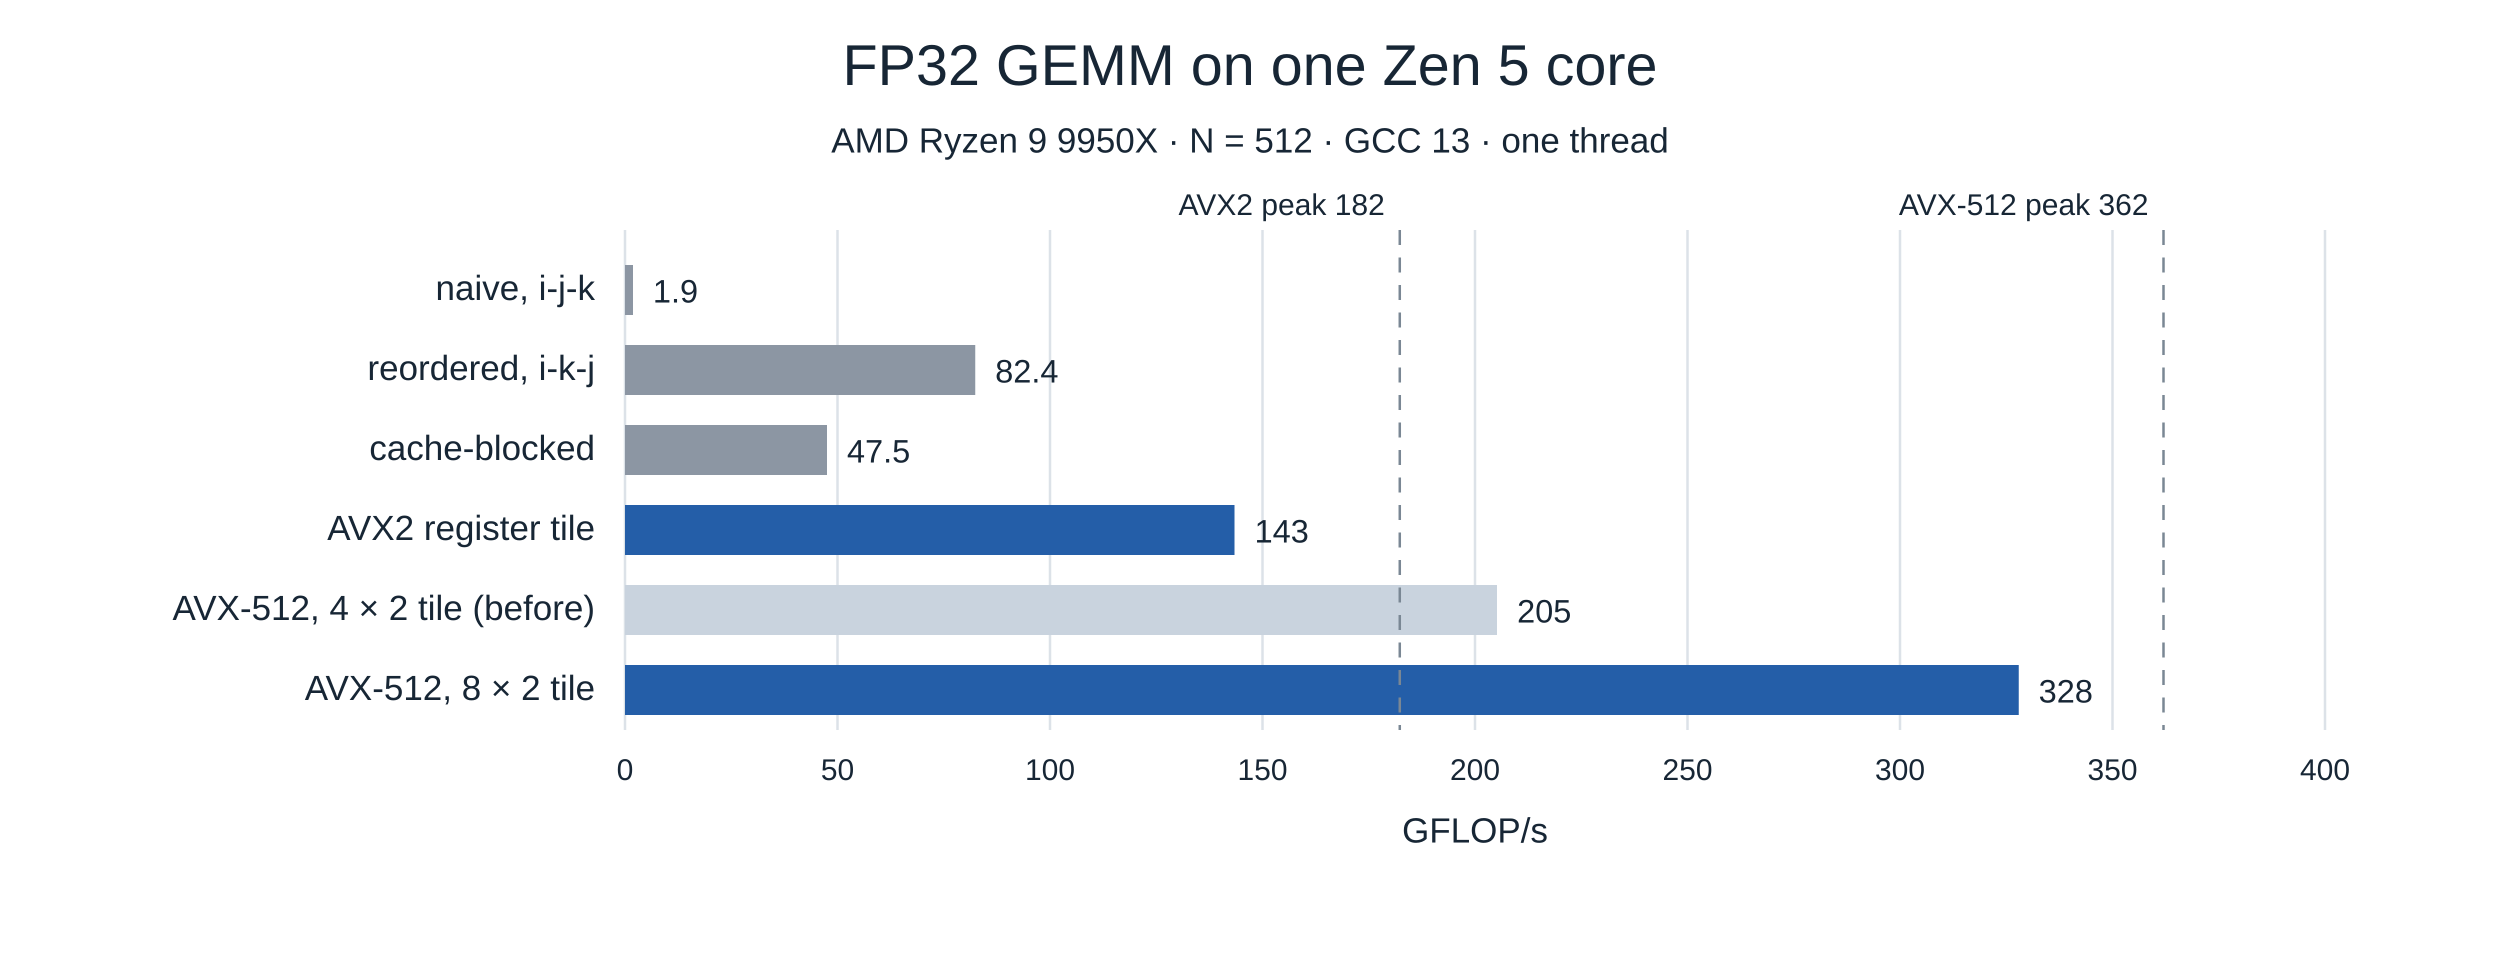
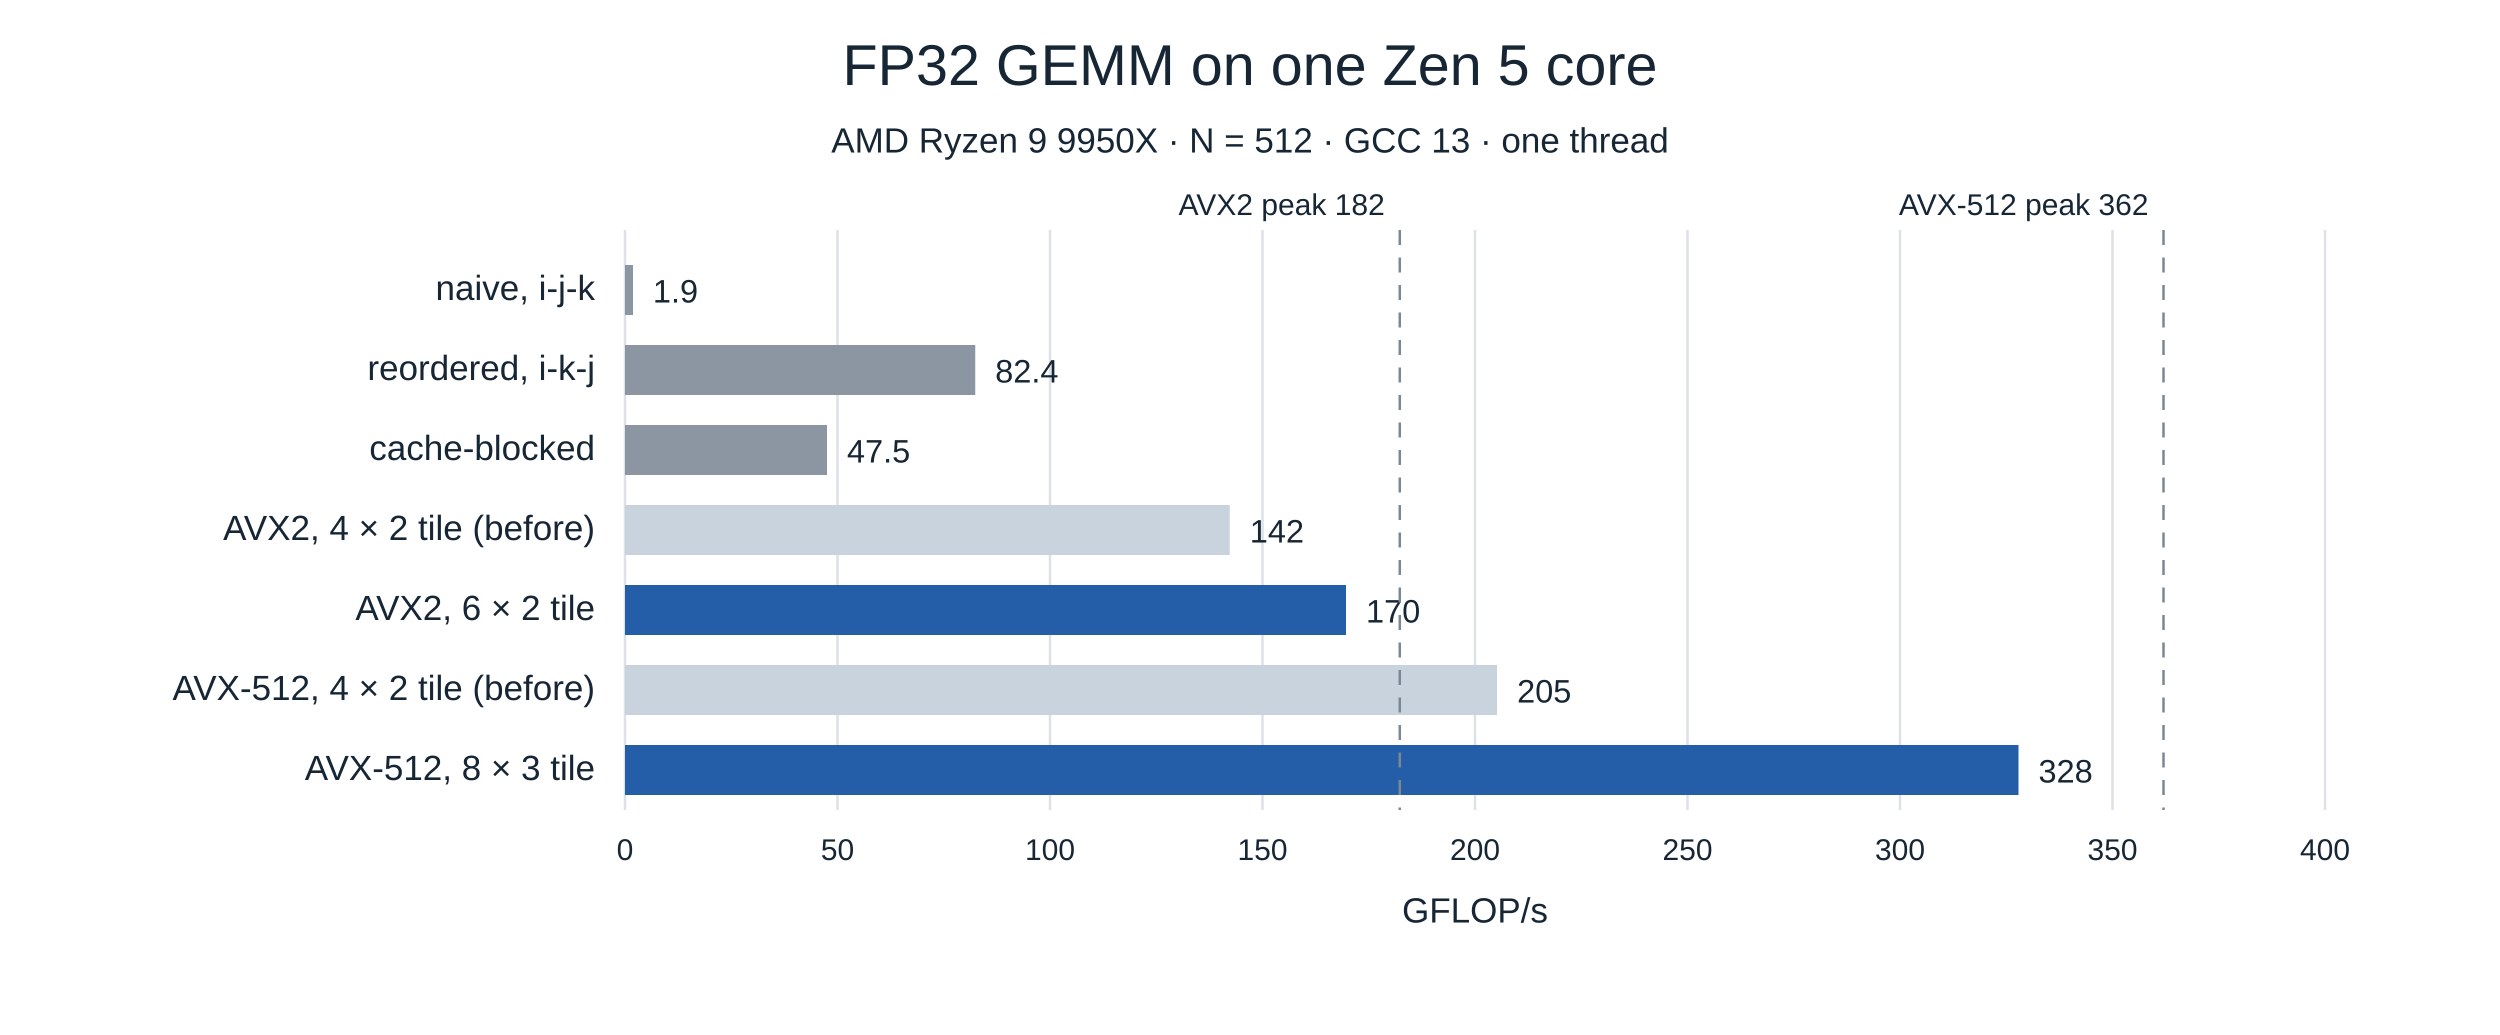
- <svg xmlns="http://www.w3.org/2000/svg" width="1000" height="382" viewBox="0 0 1000 382" role="img">
-   <rect width="1000" height="382" fill="white" />
+ <svg xmlns="http://www.w3.org/2000/svg" width="1000" height="414" viewBox="0 0 1000 414" role="img">
+   <rect width="1000" height="414" fill="white" />
  <g font-family="Arial, sans-serif" fill="#172635">
    <text x="500" y="34" font-size="23" text-anchor="middle">FP32 GEMM on one Zen 5 core</text>
    <text x="500" y="61" font-size="14" text-anchor="middle">AMD Ryzen 9 9950X · N = 512 · GCC 13 · one thread</text>
-     <path d="M 250.0 92 V 292" stroke="#dce2e8" />
-     <text x="250.0" y="312" font-size="12" text-anchor="middle">0</text>
-     <path d="M 335.0 92 V 292" stroke="#dce2e8" />
-     <text x="335.0" y="312" font-size="12" text-anchor="middle">50</text>
-     <path d="M 420.0 92 V 292" stroke="#dce2e8" />
-     <text x="420.0" y="312" font-size="12" text-anchor="middle">100</text>
-     <path d="M 505.0 92 V 292" stroke="#dce2e8" />
-     <text x="505.0" y="312" font-size="12" text-anchor="middle">150</text>
-     <path d="M 590.0 92 V 292" stroke="#dce2e8" />
-     <text x="590.0" y="312" font-size="12" text-anchor="middle">200</text>
-     <path d="M 675.0 92 V 292" stroke="#dce2e8" />
-     <text x="675.0" y="312" font-size="12" text-anchor="middle">250</text>
-     <path d="M 760.0 92 V 292" stroke="#dce2e8" />
-     <text x="760.0" y="312" font-size="12" text-anchor="middle">300</text>
-     <path d="M 845.0 92 V 292" stroke="#dce2e8" />
-     <text x="845.0" y="312" font-size="12" text-anchor="middle">350</text>
-     <path d="M 930.0 92 V 292" stroke="#dce2e8" />
-     <text x="930.0" y="312" font-size="12" text-anchor="middle">400</text>
+     <path d="M 250.0 92 V 324" stroke="#dce2e8" />
+     <text x="250.0" y="344" font-size="12" text-anchor="middle">0</text>
+     <path d="M 335.0 92 V 324" stroke="#dce2e8" />
+     <text x="335.0" y="344" font-size="12" text-anchor="middle">50</text>
+     <path d="M 420.0 92 V 324" stroke="#dce2e8" />
+     <text x="420.0" y="344" font-size="12" text-anchor="middle">100</text>
+     <path d="M 505.0 92 V 324" stroke="#dce2e8" />
+     <text x="505.0" y="344" font-size="12" text-anchor="middle">150</text>
+     <path d="M 590.0 92 V 324" stroke="#dce2e8" />
+     <text x="590.0" y="344" font-size="12" text-anchor="middle">200</text>
+     <path d="M 675.0 92 V 324" stroke="#dce2e8" />
+     <text x="675.0" y="344" font-size="12" text-anchor="middle">250</text>
+     <path d="M 760.0 92 V 324" stroke="#dce2e8" />
+     <text x="760.0" y="344" font-size="12" text-anchor="middle">300</text>
+     <path d="M 845.0 92 V 324" stroke="#dce2e8" />
+     <text x="845.0" y="344" font-size="12" text-anchor="middle">350</text>
+     <path d="M 930.0 92 V 324" stroke="#dce2e8" />
+     <text x="930.0" y="344" font-size="12" text-anchor="middle">400</text>
    <text x="238" y="120" font-size="14" text-anchor="end">naive, i-j-k</text>
    <rect x="250" y="106" width="3.2" height="20" fill="#8c96a3" />
    <text x="261.162" y="121" font-size="13" text-anchor="start">1.9</text>
    <text x="238" y="152" font-size="14" text-anchor="end">reordered, i-k-j</text>
    <rect x="250" y="138" width="140.1" height="20" fill="#8c96a3" />
    <text x="398.08" y="153" font-size="13" text-anchor="start">82.4</text>
    <text x="238" y="184" font-size="14" text-anchor="end">cache-blocked</text>
    <rect x="250" y="170" width="80.8" height="20" fill="#8c96a3" />
    <text x="338.784" y="185" font-size="13" text-anchor="start">47.5</text>
-     <text x="238" y="216" font-size="14" text-anchor="end">AVX2 register tile</text>
-     <rect x="250" y="202" width="243.8" height="20" fill="#245ea8" />
-     <text x="501.831" y="217" font-size="13" text-anchor="start">143</text>
-     <text x="238" y="248" font-size="14" text-anchor="end">AVX-512, 4 × 2 tile (before)</text>
-     <rect x="250" y="234" width="348.8" height="20" fill="#c9d3de" />
-     <text x="606.84" y="249" font-size="13" text-anchor="start">205</text>
-     <text x="238" y="280" font-size="14" text-anchor="end">AVX-512, 8 × 2 tile</text>
-     <rect x="250" y="266" width="557.5" height="20" fill="#245ea8" />
-     <text x="815.464" y="281" font-size="13" text-anchor="start">328</text>
-     <path d="M 559.91 92 V 292" stroke="#7a8794" stroke-dasharray="6 5" />
+     <text x="238" y="216" font-size="14" text-anchor="end">AVX2, 4 × 2 tile (before)</text>
+     <rect x="250" y="202" width="241.9" height="20" fill="#c9d3de" />
+     <text x="499.91" y="217" font-size="13" text-anchor="start">142</text>
+     <text x="238" y="248" font-size="14" text-anchor="end">AVX2, 6 × 2 tile</text>
+     <rect x="250" y="234" width="288.4" height="20" fill="#245ea8" />
+     <text x="546.405" y="249" font-size="13" text-anchor="start">170</text>
+     <text x="238" y="280" font-size="14" text-anchor="end">AVX-512, 4 × 2 tile (before)</text>
+     <rect x="250" y="266" width="348.8" height="20" fill="#c9d3de" />
+     <text x="606.84" y="281" font-size="13" text-anchor="start">205</text>
+     <text x="238" y="312" font-size="14" text-anchor="end">AVX-512, 8 × 3 tile</text>
+     <rect x="250" y="298" width="557.4" height="20" fill="#245ea8" />
+     <text x="815.396" y="313" font-size="13" text-anchor="start">328</text>
+     <path d="M 559.91 92 V 324" stroke="#7a8794" stroke-dasharray="6 5" />
    <text x="553.91" y="86" font-size="12" text-anchor="end">AVX2 peak 182</text>
-     <path d="M 865.4 92 V 292" stroke="#7a8794" stroke-dasharray="6 5" />
+     <path d="M 865.4 92 V 324" stroke="#7a8794" stroke-dasharray="6 5" />
    <text x="859.4" y="86" font-size="12" text-anchor="end">AVX-512 peak 362</text>
-     <text x="590.0" y="337" font-size="14" text-anchor="middle">GFLOP/s</text>
+     <text x="590.0" y="369" font-size="14" text-anchor="middle">GFLOP/s</text>
  </g>
</svg>
